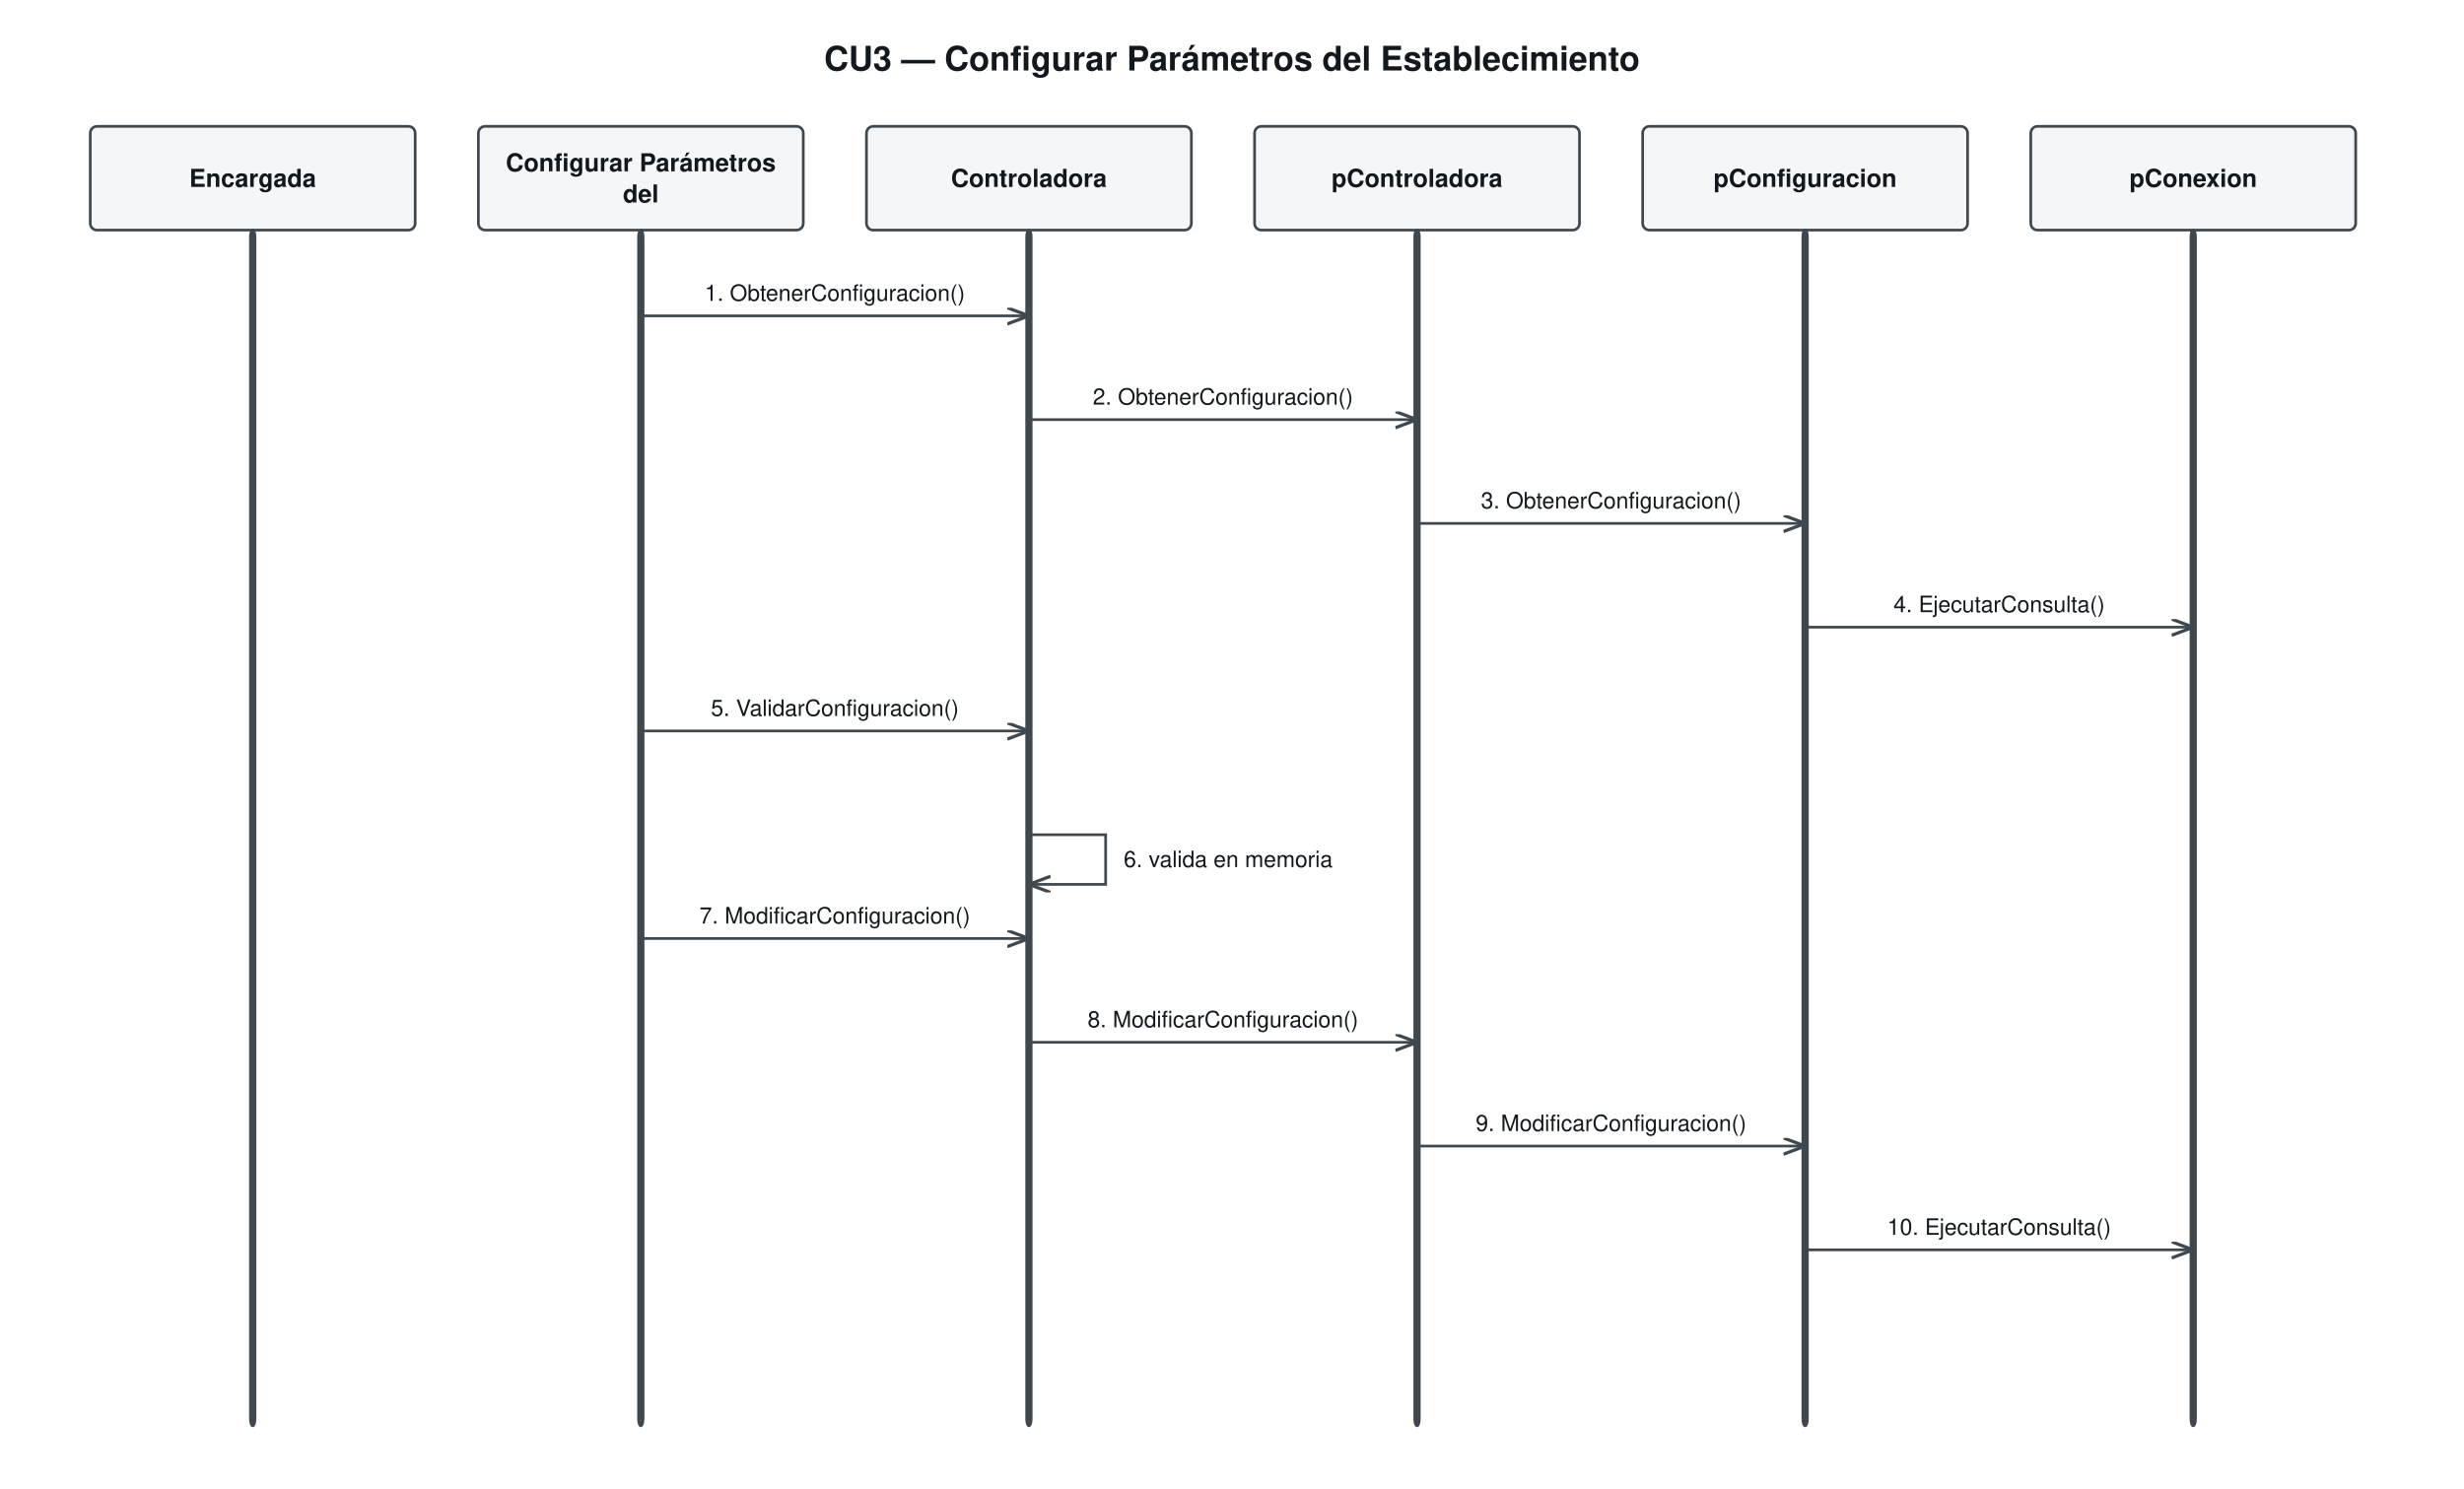
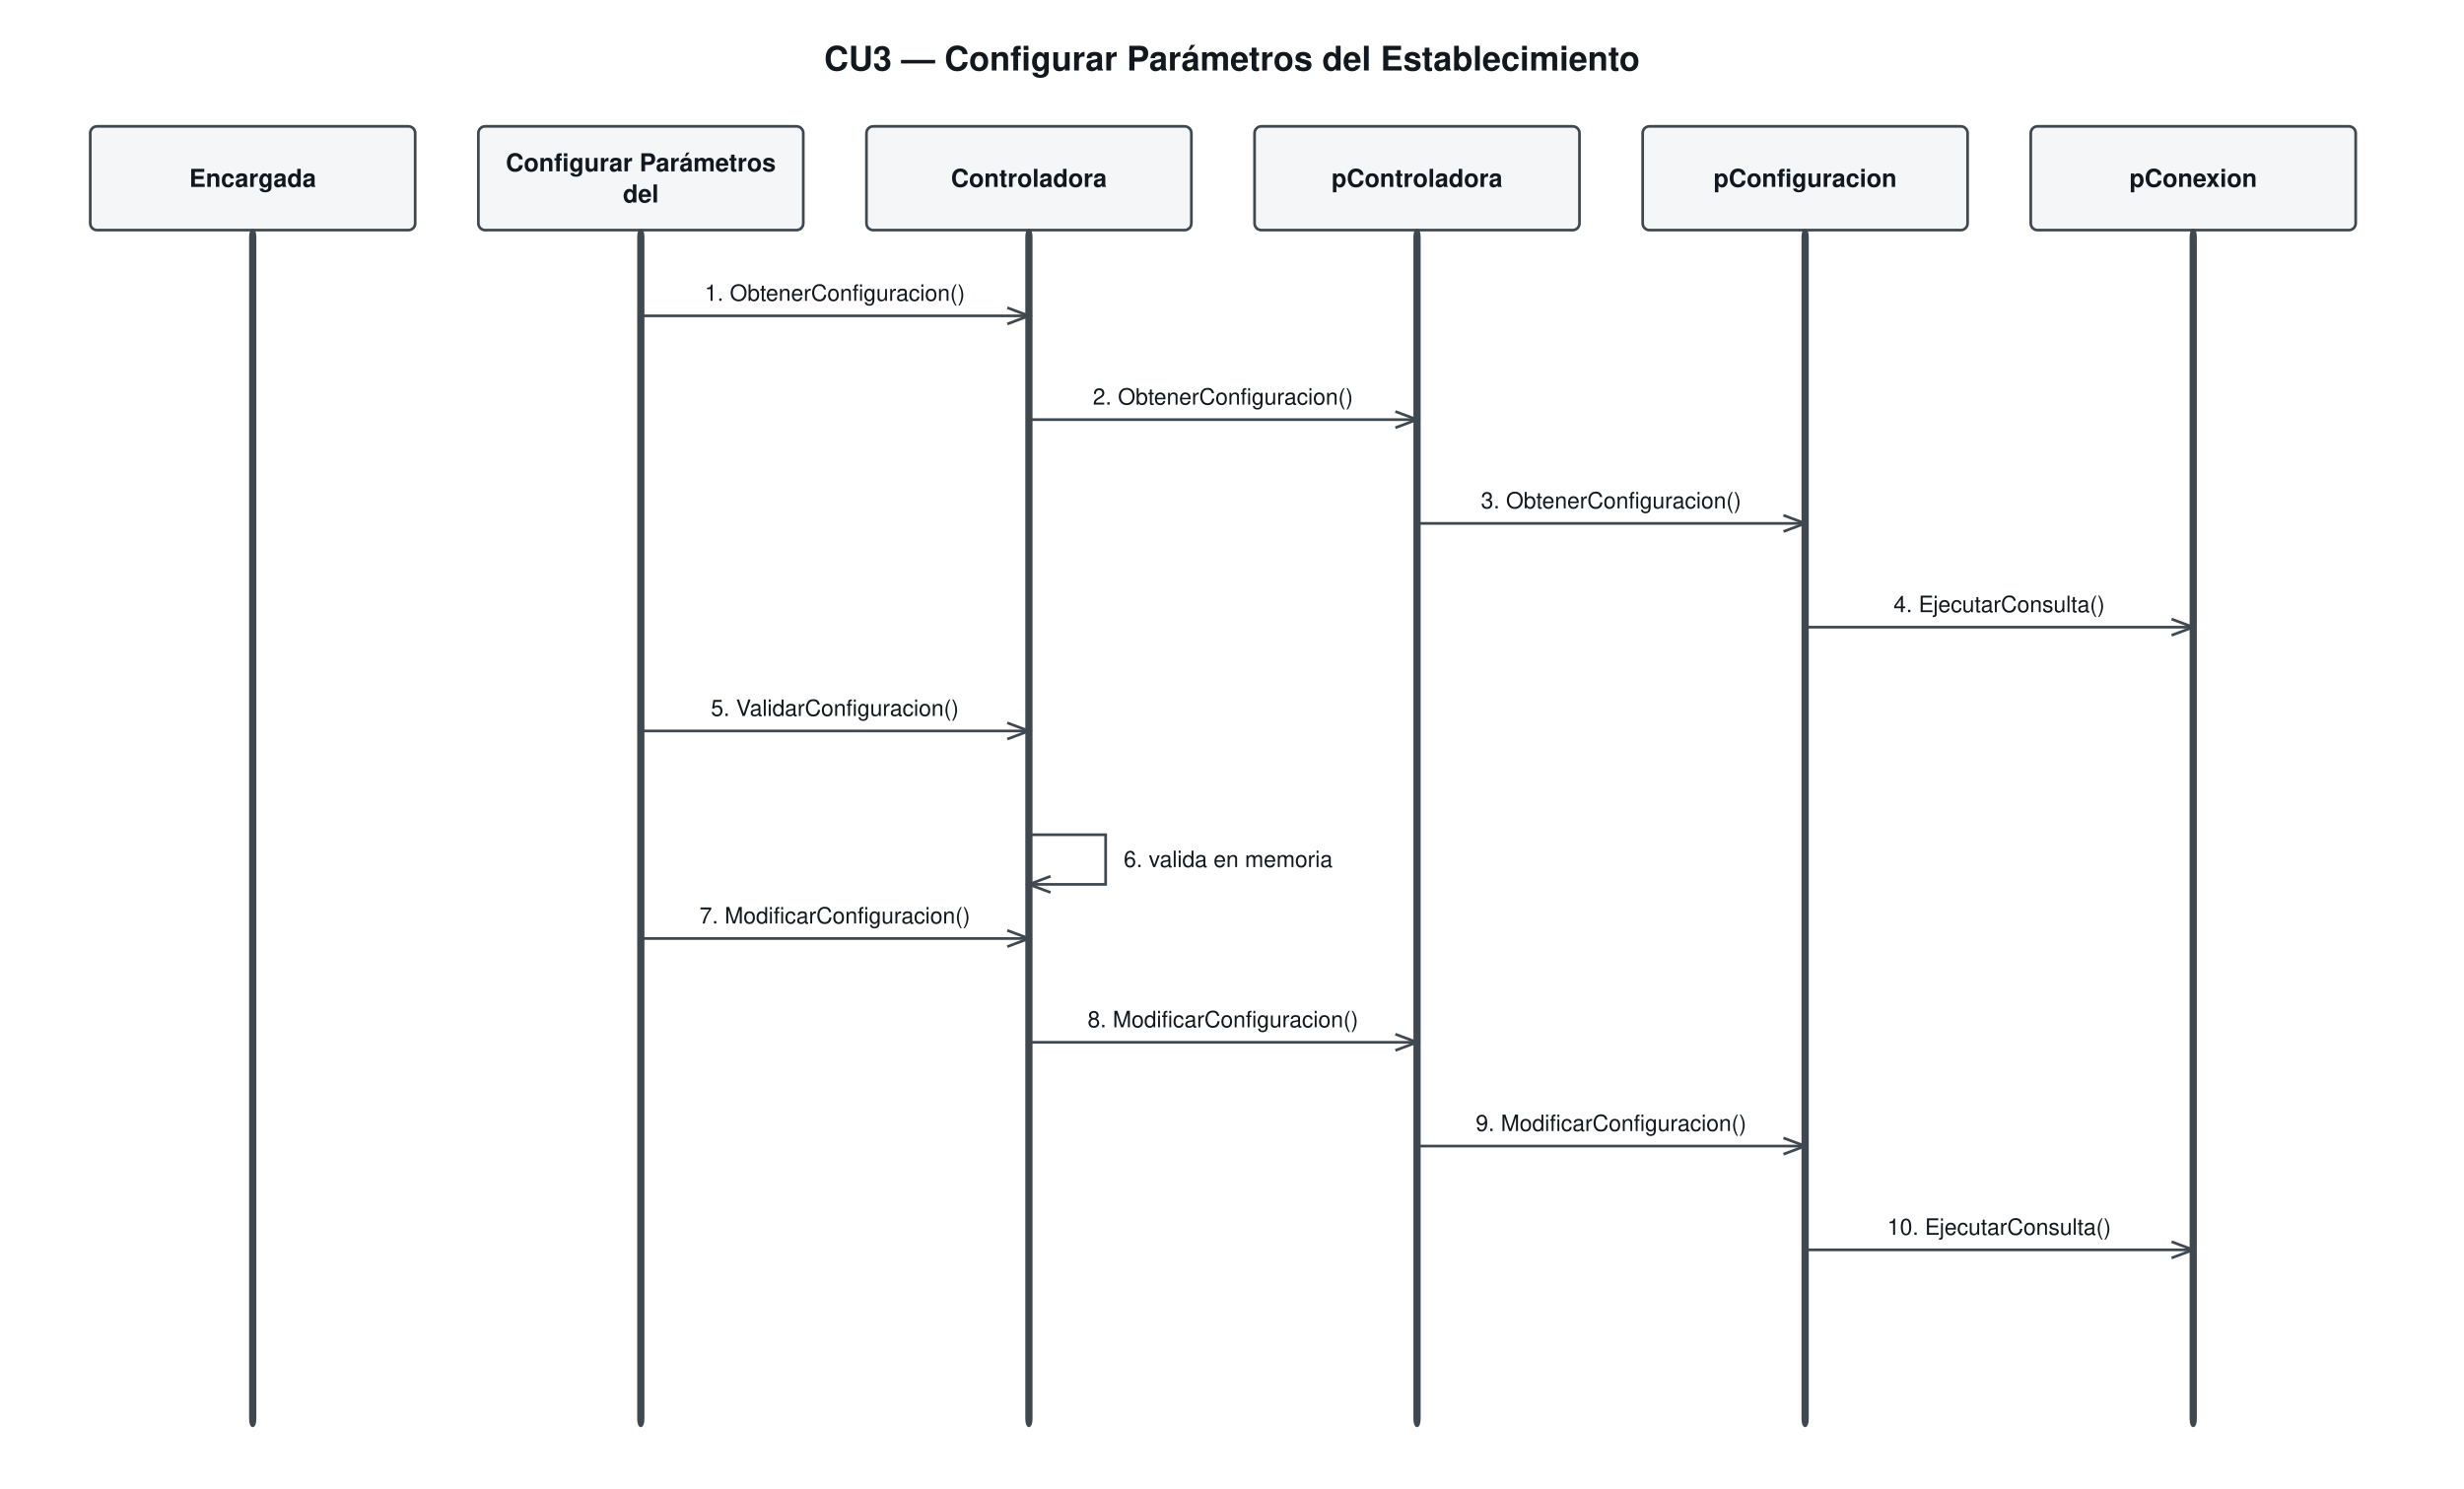
<svg xmlns="http://www.w3.org/2000/svg" width="1092" height="660" viewBox="0 0 1092 660">
-   <defs>
-     <marker id="punta" markerWidth="9" markerHeight="9" refX="8" refY="3" orient="auto">
-       <path d="M0,0 L8,3 L0,6" fill="none" stroke="#40484f" stroke-width="1.2" />
-     </marker>
-   </defs>
  <rect width="100%" height="100%" fill="#ffffff" />
  <text x="546.0" y="26.0" font-family="Helvetica, Arial, sans-serif" font-size="15" font-weight="600" fill="#12181d" text-anchor="middle" dominant-baseline="middle">CU3 — Configurar Parámetros del Establecimiento</text>
  <rect x="40.0" y="56.0" width="144.0" height="46.0" rx="3" fill="#f4f6f8" stroke="#40484f" stroke-width="1.2" />
  <text x="112.0" y="79.0" font-family="Helvetica, Arial, sans-serif" font-size="11" font-weight="600" fill="#12181d" text-anchor="middle" dominant-baseline="middle">Encargada</text>
  <rect x="111.0" y="102.0" width="2.0" height="530.0" rx="3" fill="#40484f" stroke="#40484f" stroke-width="1.2" />
  <rect x="212.0" y="56.0" width="144.0" height="46.0" rx="3" fill="#f4f6f8" stroke="#40484f" stroke-width="1.2" />
  <text x="284.0" y="72.1" font-family="Helvetica, Arial, sans-serif" font-size="11" font-weight="600" fill="#12181d" text-anchor="middle" dominant-baseline="middle">Configurar Parámetros</text>
  <text x="284.0" y="85.9" font-family="Helvetica, Arial, sans-serif" font-size="11" font-weight="600" fill="#12181d" text-anchor="middle" dominant-baseline="middle">del</text>
  <rect x="283.0" y="102.0" width="2.0" height="530.0" rx="3" fill="#40484f" stroke="#40484f" stroke-width="1.2" />
  <rect x="384.0" y="56.0" width="144.0" height="46.0" rx="3" fill="#f4f6f8" stroke="#40484f" stroke-width="1.2" />
  <text x="456.0" y="79.0" font-family="Helvetica, Arial, sans-serif" font-size="11" font-weight="600" fill="#12181d" text-anchor="middle" dominant-baseline="middle">Controladora</text>
  <rect x="455.0" y="102.0" width="2.0" height="530.0" rx="3" fill="#40484f" stroke="#40484f" stroke-width="1.2" />
  <rect x="556.0" y="56.0" width="144.0" height="46.0" rx="3" fill="#f4f6f8" stroke="#40484f" stroke-width="1.2" />
  <text x="628.0" y="79.0" font-family="Helvetica, Arial, sans-serif" font-size="11" font-weight="600" fill="#12181d" text-anchor="middle" dominant-baseline="middle">pControladora</text>
  <rect x="627.0" y="102.0" width="2.0" height="530.0" rx="3" fill="#40484f" stroke="#40484f" stroke-width="1.2" />
  <rect x="728.0" y="56.0" width="144.0" height="46.0" rx="3" fill="#f4f6f8" stroke="#40484f" stroke-width="1.2" />
  <text x="800.0" y="79.0" font-family="Helvetica, Arial, sans-serif" font-size="11" font-weight="600" fill="#12181d" text-anchor="middle" dominant-baseline="middle">pConfiguracion</text>
  <rect x="799.0" y="102.0" width="2.0" height="530.0" rx="3" fill="#40484f" stroke="#40484f" stroke-width="1.2" />
  <rect x="900.0" y="56.0" width="144.0" height="46.0" rx="3" fill="#f4f6f8" stroke="#40484f" stroke-width="1.2" />
  <text x="972.0" y="79.0" font-family="Helvetica, Arial, sans-serif" font-size="11" font-weight="600" fill="#12181d" text-anchor="middle" dominant-baseline="middle">pConexion</text>
  <rect x="971.0" y="102.0" width="2.0" height="530.0" rx="3" fill="#40484f" stroke="#40484f" stroke-width="1.2" />
-   <line x1="284.0" y1="140.0" x2="456.0" y2="140.0" stroke="#40484f" stroke-width="1.2" marker-end="url(#punta)" />
+   <line x1="284.0" y1="140.0" x2="456.0" y2="140.0" stroke="#40484f" stroke-width="1.2" />
+   <path d="M 446.4 143.6 L 456.0 140.0 L 446.4 136.4" fill="none" stroke="#40484f" stroke-width="1.2" />
  <text x="370.0" y="130.0" font-family="Helvetica, Arial, sans-serif" font-size="10" fill="#12181d" text-anchor="middle" dominant-baseline="middle">1. ObtenerConfiguracion()</text>
-   <line x1="456.0" y1="186.0" x2="628.0" y2="186.0" stroke="#40484f" stroke-width="1.2" marker-end="url(#punta)" />
+   <line x1="456.0" y1="186.0" x2="628.0" y2="186.0" stroke="#40484f" stroke-width="1.2" />
+   <path d="M 618.4 189.6 L 628.0 186.0 L 618.4 182.4" fill="none" stroke="#40484f" stroke-width="1.2" />
  <text x="542.0" y="176.0" font-family="Helvetica, Arial, sans-serif" font-size="10" fill="#12181d" text-anchor="middle" dominant-baseline="middle">2. ObtenerConfiguracion()</text>
-   <line x1="628.0" y1="232.0" x2="800.0" y2="232.0" stroke="#40484f" stroke-width="1.2" marker-end="url(#punta)" />
+   <line x1="628.0" y1="232.0" x2="800.0" y2="232.0" stroke="#40484f" stroke-width="1.2" />
+   <path d="M 790.4 235.6 L 800.0 232.0 L 790.4 228.4" fill="none" stroke="#40484f" stroke-width="1.2" />
  <text x="714.0" y="222.0" font-family="Helvetica, Arial, sans-serif" font-size="10" fill="#12181d" text-anchor="middle" dominant-baseline="middle">3. ObtenerConfiguracion()</text>
-   <line x1="800.0" y1="278.0" x2="972.0" y2="278.0" stroke="#40484f" stroke-width="1.2" marker-end="url(#punta)" />
+   <line x1="800.0" y1="278.0" x2="972.0" y2="278.0" stroke="#40484f" stroke-width="1.2" />
+   <path d="M 962.4 281.6 L 972.0 278.0 L 962.4 274.4" fill="none" stroke="#40484f" stroke-width="1.2" />
  <text x="886.0" y="268.0" font-family="Helvetica, Arial, sans-serif" font-size="10" fill="#12181d" text-anchor="middle" dominant-baseline="middle">4. EjecutarConsulta()</text>
-   <line x1="284.0" y1="324.0" x2="456.0" y2="324.0" stroke="#40484f" stroke-width="1.2" marker-end="url(#punta)" />
+   <line x1="284.0" y1="324.0" x2="456.0" y2="324.0" stroke="#40484f" stroke-width="1.2" />
+   <path d="M 446.4 327.6 L 456.0 324.0 L 446.4 320.4" fill="none" stroke="#40484f" stroke-width="1.2" />
  <text x="370.0" y="314.0" font-family="Helvetica, Arial, sans-serif" font-size="10" fill="#12181d" text-anchor="middle" dominant-baseline="middle">5. ValidarConfiguracion()</text>
-   <path d="M 456.0 370.0 h 34 v 22 h -34" fill="none" stroke="#40484f" stroke-width="1.2" marker-end="url(#punta)" />
+   <path d="M 456.0 370.0 h 34 v 22 h -34" fill="none" stroke="#40484f" stroke-width="1.2" />
+   <path d="M 465.6 388.4 L 456.0 392.0 L 465.6 395.6" fill="none" stroke="#40484f" stroke-width="1.2" />
  <text x="498.0" y="381.0" font-family="Helvetica, Arial, sans-serif" font-size="10" fill="#12181d" text-anchor="start" dominant-baseline="middle">6. valida en memoria</text>
-   <line x1="284.0" y1="416.0" x2="456.0" y2="416.0" stroke="#40484f" stroke-width="1.2" marker-end="url(#punta)" />
+   <line x1="284.0" y1="416.0" x2="456.0" y2="416.0" stroke="#40484f" stroke-width="1.2" />
+   <path d="M 446.4 419.6 L 456.0 416.0 L 446.4 412.4" fill="none" stroke="#40484f" stroke-width="1.2" />
  <text x="370.0" y="406.0" font-family="Helvetica, Arial, sans-serif" font-size="10" fill="#12181d" text-anchor="middle" dominant-baseline="middle">7. ModificarConfiguracion()</text>
-   <line x1="456.0" y1="462.0" x2="628.0" y2="462.0" stroke="#40484f" stroke-width="1.2" marker-end="url(#punta)" />
+   <line x1="456.0" y1="462.0" x2="628.0" y2="462.0" stroke="#40484f" stroke-width="1.2" />
+   <path d="M 618.4 465.6 L 628.0 462.0 L 618.4 458.4" fill="none" stroke="#40484f" stroke-width="1.2" />
  <text x="542.0" y="452.0" font-family="Helvetica, Arial, sans-serif" font-size="10" fill="#12181d" text-anchor="middle" dominant-baseline="middle">8. ModificarConfiguracion()</text>
-   <line x1="628.0" y1="508.0" x2="800.0" y2="508.0" stroke="#40484f" stroke-width="1.2" marker-end="url(#punta)" />
+   <line x1="628.0" y1="508.0" x2="800.0" y2="508.0" stroke="#40484f" stroke-width="1.2" />
+   <path d="M 790.4 511.6 L 800.0 508.0 L 790.4 504.4" fill="none" stroke="#40484f" stroke-width="1.2" />
  <text x="714.0" y="498.0" font-family="Helvetica, Arial, sans-serif" font-size="10" fill="#12181d" text-anchor="middle" dominant-baseline="middle">9. ModificarConfiguracion()</text>
-   <line x1="800.0" y1="554.0" x2="972.0" y2="554.0" stroke="#40484f" stroke-width="1.2" marker-end="url(#punta)" />
+   <line x1="800.0" y1="554.0" x2="972.0" y2="554.0" stroke="#40484f" stroke-width="1.2" />
+   <path d="M 962.4 557.6 L 972.0 554.0 L 962.4 550.4" fill="none" stroke="#40484f" stroke-width="1.2" />
  <text x="886.0" y="544.0" font-family="Helvetica, Arial, sans-serif" font-size="10" fill="#12181d" text-anchor="middle" dominant-baseline="middle">10. EjecutarConsulta()</text>
</svg>
